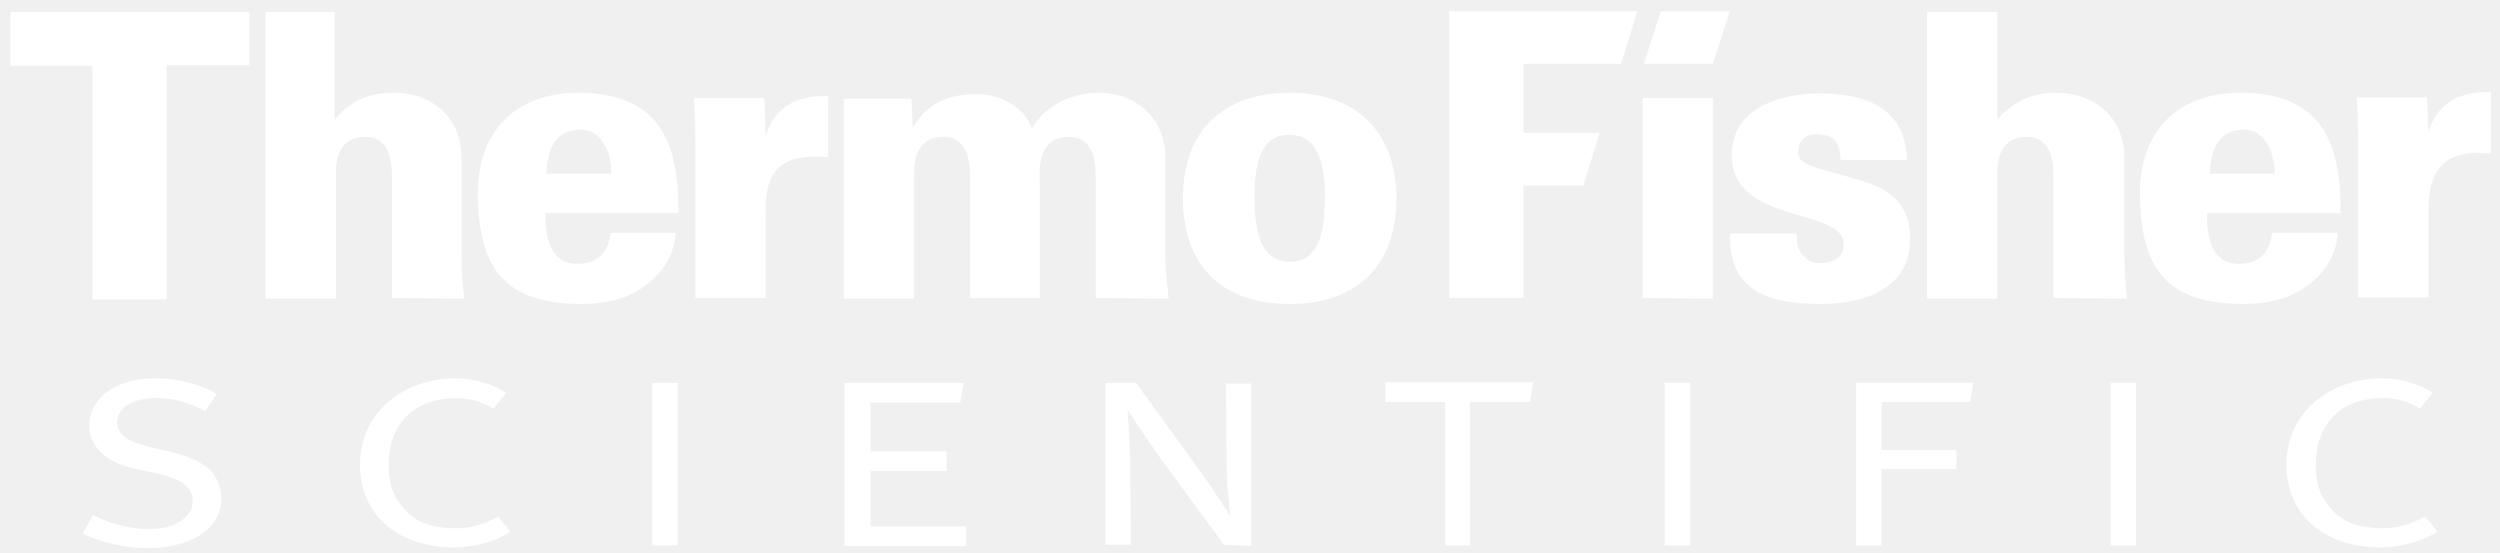
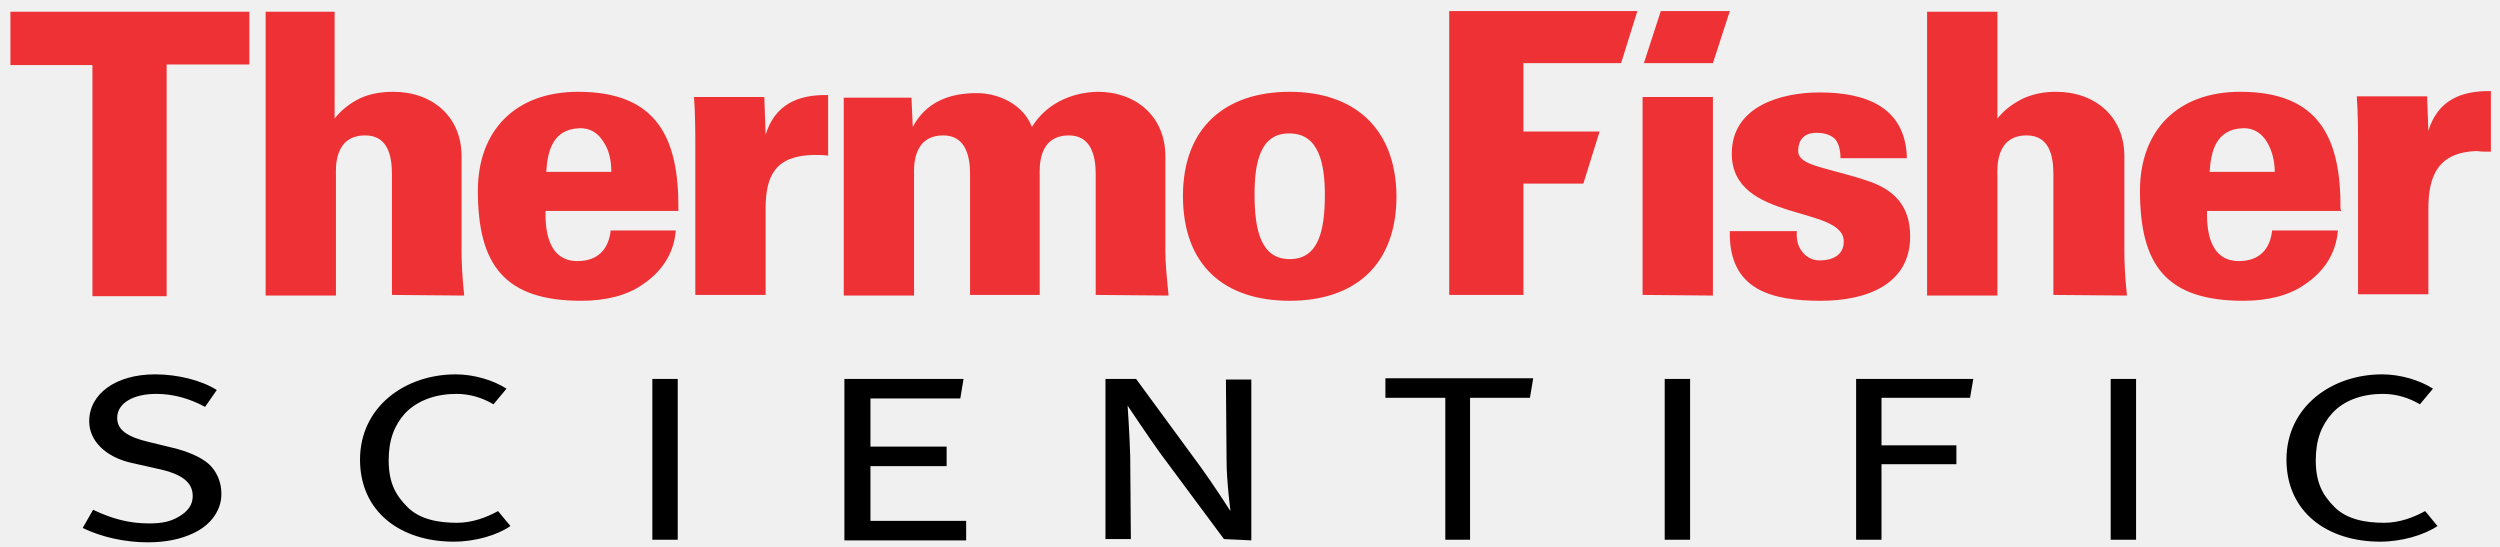
- <svg xmlns="http://www.w3.org/2000/svg" width="190" height="42" viewBox="0 0 190 42" fill="none">
-   <g clip-path="url(#clip0_2416_5723)">
-     <path fill-rule="evenodd" clip-rule="evenodd" d="M18.95 4.95V0.9H0.792V5H7.026V22.75H12.666V4.95H18.95ZM88.815 22.7C88.666 21.25 88.567 20.15 88.567 19.35V12C88.567 8.95 86.341 7.05 83.422 7.05C81.294 7.1 79.463 8.05 78.424 9.75C77.781 8.05 75.95 7.15 74.219 7.15C72.141 7.15 70.359 7.85 69.37 9.75L69.271 7.5H64.125V22.7H69.469V13.5C69.469 13 69.271 10.4 71.695 10.4C73.328 10.4 73.724 11.9 73.724 13.35V22.65H79.018V13.5C79.018 13 78.82 10.4 81.245 10.4C82.877 10.4 83.273 11.9 83.273 13.35V22.65L88.815 22.7ZM62.937 11.95V7.3C60.612 7.25 58.88 8.05 58.187 10.35L58.088 7.45H52.745C52.844 8.7 52.844 10.35 52.844 11.35V22.65H58.187V16C58.187 13.5 58.929 11.95 61.849 11.9C62.195 11.9 62.541 11.9 62.937 11.95ZM98.018 7.05C93.12 7.05 89.903 9.8 89.903 15.05C89.903 20.45 93.12 23.1 98.018 23.1C102.917 23.1 106.133 20.4 106.133 15.05C106.083 9.8 102.867 7.05 98.018 7.05ZM98.018 10.25C100.245 10.25 100.69 12.6 100.69 14.95C100.69 17.75 100.195 19.9 98.018 19.9C95.841 19.9 95.346 17.7 95.346 14.95C95.346 12.55 95.742 10.2 98.018 10.25ZM35.279 22.7C35.13 21.25 35.081 20.2 35.081 19.35V12C35.081 8.95 32.854 7.05 29.885 7.05C28.995 7.05 28.104 7.2 27.362 7.55C26.669 7.9 26.026 8.35 25.432 9.1V0.9H20.187V22.7H25.531V13.5C25.531 13 25.333 10.4 27.758 10.4C29.44 10.4 29.786 11.9 29.786 13.35V22.65L35.279 22.7ZM51.557 16.1C51.607 10.65 49.974 7.05 43.937 7.05C39.187 7.05 36.318 10 36.318 14.65C36.318 20.35 38.346 23.1 44.185 23.1C46.016 23.1 47.648 22.7 48.836 21.85C50.172 20.95 51.211 19.6 51.359 17.7H46.411C46.263 19.1 45.471 20.05 43.888 20.05C41.859 20.05 41.414 18.1 41.463 16.2H51.557V16.1ZM46.461 13.2H41.513C41.612 11.6 42.008 9.95 43.987 9.85C44.877 9.8 45.471 10.25 45.867 10.9C46.312 11.55 46.461 12.4 46.461 13.2Z" fill="white" />
-     <path fill-rule="evenodd" clip-rule="evenodd" d="M189.307 11.65V7C186.982 6.95 185.25 7.75 184.557 10.05L184.458 7.4H179.115C179.214 8.65 179.214 10.3 179.214 11.3V22.6H184.557V16C184.557 13.5 185.299 11.7 188.219 11.6C188.565 11.65 188.911 11.65 189.307 11.65ZM161.648 22.7C161.5 21.25 161.451 20.2 161.451 19.35V12C161.451 8.95 159.224 7.05 156.255 7.05C155.365 7.05 154.573 7.2 153.781 7.55C153.089 7.9 152.396 8.35 151.802 9.1V0.9H146.458V22.7H151.802V13.5C151.802 13 151.604 10.4 154.029 10.4C155.711 10.4 156.057 11.9 156.057 13.35V22.65L161.648 22.7ZM145.172 18.15C145.172 15.8 143.935 14.65 142.253 14C139.036 12.85 136.661 12.8 136.661 11.6C136.661 10.7 137.156 10.2 138.047 10.2C138.74 10.2 139.185 10.4 139.482 10.7C139.729 11 139.878 11.5 139.878 12.15H144.924C144.826 8.15 141.708 7.1 138.294 7.1C135.375 7.1 131.615 8.15 131.615 11.8C131.615 17.1 140.125 15.75 140.125 18.55C140.125 19.55 139.333 20 138.294 20C137.701 20 137.206 19.7 136.909 19.25C136.612 18.85 136.513 18.3 136.562 17.75H131.466C131.367 22.3 134.682 23.1 138.393 23.1C141.857 23.1 145.172 21.85 145.172 18.15ZM177.878 16.1C177.927 10.65 176.294 7.05 170.258 7.05C165.508 7.05 162.638 10 162.638 14.65C162.638 20.35 164.617 23.1 170.505 23.1C172.336 23.1 173.969 22.7 175.156 21.85C176.492 20.95 177.531 19.6 177.68 17.7H172.682C172.534 19.1 171.742 20.05 170.159 20.05C168.13 20.05 167.685 18.1 167.734 16.2H177.927V16.1H177.878ZM172.88 13.2H167.932C168.031 11.6 168.427 9.95 170.406 9.85C171.297 9.8 171.891 10.25 172.286 10.9C172.682 11.55 172.88 12.4 172.88 13.2ZM130.18 22.7V7.45H124.836V22.65L130.18 22.7ZM123.203 4.85L124.44 0.85H110.141V22.65H115.781V14.1H120.333L121.57 10.1H115.781V4.85H123.203ZM130.18 4.85L131.466 0.85H126.221L124.935 4.85H130.18Z" fill="white" />
-     <path fill-rule="evenodd" clip-rule="evenodd" d="M49.578 41.4V29.1H51.508V41.45H49.578V41.4ZM180.896 41.6C176.838 41.6 173.771 39.3 173.771 35.3C173.771 31.25 177.185 28.75 181.044 28.75C182.43 28.75 183.914 29.2 184.903 29.85L183.914 31.05C183.073 30.55 182.133 30.25 181.094 30.25C179.609 30.25 178.174 30.7 177.234 31.75C176.443 32.65 175.997 33.75 175.997 35.35C175.997 37.1 176.541 38.05 177.432 38.95C178.372 39.9 179.807 40.15 181.193 40.15C182.331 40.15 183.419 39.75 184.31 39.25L185.25 40.4C184.211 41.1 182.528 41.6 180.896 41.6ZM160.411 41.4V29.1H162.341V41.45H160.411V41.4ZM116.276 30.55H111.724V41.45H109.844V30.55H105.291V29.05H116.523L116.276 30.55ZM14.695 40.95C13.755 41.4 12.617 41.65 11.232 41.65C9.5 41.65 7.719 41.25 6.284 40.55L7.075 39.15C8.51 39.85 9.846 40.2 11.331 40.2C12.32 40.2 12.963 40.05 13.557 39.7C14.25 39.3 14.646 38.8 14.646 38.1C14.646 37.05 13.854 36.4 11.974 36L9.995 35.55C8.015 35.1 6.778 33.85 6.778 32.35C6.778 30.25 8.807 28.75 11.776 28.75C13.508 28.75 15.289 29.2 16.476 29.95L15.586 31.25C14.398 30.6 13.161 30.25 11.875 30.25C10.143 30.25 8.906 30.95 8.906 32.1C8.906 33 9.648 33.55 11.331 33.95L13.161 34.4C14.2 34.65 15.289 35.1 15.883 35.65C16.476 36.2 16.823 37.05 16.823 37.85C16.872 39.1 16.081 40.3 14.695 40.95ZM93.021 41.4L88.172 34.8C87.281 33.55 85.698 31.15 85.698 31.15C85.698 31.15 85.846 33.25 85.896 35.05L85.945 41.4H84.016V29.1H86.341L91.239 35.85C92.18 37.15 93.516 39.25 93.516 39.25C93.516 39.25 93.219 36.95 93.219 35.35L93.169 29.15H95.099V41.5L93.021 41.4ZM126.518 41.4V29.1H128.448V41.45H126.518V41.4ZM149.724 30.55H142.995V34.2H148.685V35.65H142.995V41.45H141.065V29.1H149.971L149.724 30.55ZM64.174 41.4V29.1H73.229L72.982 30.6H66.153V34.3H71.942V35.8H66.153V40H73.427V41.5H64.174V41.4ZM34.487 41.6C30.43 41.6 27.362 39.3 27.362 35.3C27.362 31.25 30.776 28.75 34.635 28.75C36.021 28.75 37.505 29.2 38.495 29.85L37.505 31.05C36.664 30.55 35.724 30.25 34.685 30.25C33.2 30.25 31.765 30.7 30.776 31.75C29.984 32.65 29.539 33.75 29.539 35.35C29.539 37.1 30.083 38.05 30.974 38.95C31.914 39.9 33.349 40.15 34.734 40.15C35.872 40.15 36.961 39.75 37.851 39.25L38.791 40.4C37.802 41.1 36.12 41.6 34.487 41.6Z" fill="white" />
-   </g>
-   <defs>
-     <clipPath id="clip0_2416_5723">
-       <rect width="190" height="42" fill="white" />
-     </clipPath>
-   </defs>
+ <svg xmlns="http://www.w3.org/2000/svg" width="128" height="28" viewBox="0 0 128 28" fill="none">
+   <path fill-rule="evenodd" clip-rule="evenodd" d="M12.767 3.3V0.6H0.533V3.333H4.733V15.167H8.533V3.3H12.767ZM59.833 15.133C59.733 14.167 59.667 13.433 59.667 12.9V8C59.667 5.967 58.167 4.7 56.2 4.7C54.767 4.733 53.533 5.367 52.833 6.5C52.4 5.367 51.167 4.767 50 4.767C48.6 4.767 47.4 5.233 46.733 6.5L46.667 5H43.2V15.133H46.8V9C46.8 8.667 46.667 6.933 48.3 6.933C49.4 6.933 49.667 7.933 49.667 8.9V15.1H53.233V9C53.233 8.667 53.1 6.933 54.733 6.933C55.833 6.933 56.1 7.933 56.1 8.9V15.1L59.833 15.133ZM42.4 7.967V4.867C40.833 4.833 39.667 5.367 39.2 6.9L39.133 4.967H35.533C35.6 5.8 35.6 6.9 35.6 7.567V15.1H39.2V10.667C39.2 9 39.7 7.967 41.667 7.933C41.9 7.933 42.133 7.933 42.4 7.967ZM66.033 4.7C62.733 4.7 60.567 6.533 60.567 10.033C60.567 13.633 62.733 15.4 66.033 15.4C69.333 15.4 71.5 13.6 71.5 10.033C71.467 6.533 69.3 4.7 66.033 4.7ZM66.033 6.833C67.533 6.833 67.833 8.4 67.833 9.967C67.833 11.833 67.5 13.267 66.033 13.267C64.567 13.267 64.233 11.8 64.233 9.967C64.233 8.367 64.5 6.8 66.033 6.833ZM23.767 15.133C23.667 14.167 23.633 13.467 23.633 12.9V8C23.633 5.967 22.133 4.7 20.133 4.7C19.533 4.7 18.933 4.8 18.433 5.033C17.967 5.267 17.533 5.567 17.133 6.067V0.6H13.6V15.133H17.2V9C17.2 8.667 17.067 6.933 18.7 6.933C19.833 6.933 20.067 7.933 20.067 8.9V15.1L23.767 15.133ZM34.733 10.733C34.767 7.1 33.667 4.7 29.6 4.7C26.4 4.7 24.467 6.667 24.467 9.767C24.467 13.567 25.833 15.4 29.767 15.4C31 15.4 32.1 15.133 32.9 14.567C33.8 13.967 34.5 13.067 34.6 11.8H31.267C31.167 12.733 30.633 13.367 29.567 13.367C28.2 13.367 27.9 12.067 27.933 10.8H34.733V10.733ZM31.3 8.8H27.967C28.033 7.733 28.3 6.633 29.633 6.567C30.233 6.533 30.633 6.833 30.9 7.267C31.2 7.7 31.3 8.267 31.3 8.8Z" fill="#EE3134" />
+   <path fill-rule="evenodd" clip-rule="evenodd" d="M127.533 7.767V4.667C125.967 4.633 124.8 5.167 124.333 6.7L124.267 4.933H120.667C120.733 5.767 120.733 6.867 120.733 7.533V15.067H124.333V10.667C124.333 9 124.833 7.8 126.8 7.733C127.033 7.767 127.267 7.767 127.533 7.767ZM108.9 15.133C108.8 14.167 108.767 13.467 108.767 12.9V8C108.767 5.967 107.267 4.7 105.267 4.7C104.667 4.7 104.133 4.8 103.6 5.033C103.133 5.267 102.667 5.567 102.267 6.067V0.6H98.667V15.133H102.267V9C102.267 8.667 102.133 6.933 103.767 6.933C104.9 6.933 105.133 7.933 105.133 8.9V15.1L108.9 15.133ZM97.8 12.1C97.8 10.533 96.967 9.767 95.833 9.333C93.667 8.567 92.067 8.533 92.067 7.733C92.067 7.133 92.4 6.8 93 6.8C93.467 6.8 93.767 6.933 93.967 7.133C94.133 7.333 94.233 7.667 94.233 8.1H97.633C97.567 5.433 95.467 4.733 93.167 4.733C91.2 4.733 88.667 5.433 88.667 7.867C88.667 11.4 94.4 10.5 94.4 12.367C94.4 13.033 93.867 13.333 93.167 13.333C92.767 13.333 92.433 13.133 92.233 12.833C92.033 12.567 91.967 12.2 92 11.833H88.567C88.5 14.867 90.733 15.4 93.233 15.4C95.567 15.4 97.8 14.567 97.8 12.1ZM119.833 10.733C119.867 7.1 118.767 4.7 114.7 4.7C111.5 4.7 109.567 6.667 109.567 9.767C109.567 13.567 110.9 15.4 114.867 15.4C116.1 15.4 117.2 15.133 118 14.567C118.9 13.967 119.6 13.067 119.7 11.8H116.333C116.233 12.733 115.7 13.367 114.633 13.367C113.267 13.367 112.967 12.067 113 10.8H119.867V10.733H119.833ZM116.467 8.8H113.133C113.2 7.733 113.467 6.633 114.8 6.567C115.4 6.533 115.8 6.833 116.067 7.267C116.333 7.7 116.467 8.267 116.467 8.8ZM87.7 15.133V4.967H84.1V15.1L87.7 15.133ZM83 3.233L83.833 0.567H74.2V15.1H78V9.4H81.067L81.9 6.733H78V3.233H83ZM87.7 3.233L88.567 0.567H85.033L84.167 3.233H87.7Z" fill="#EE3134" />
+   <path fill-rule="evenodd" clip-rule="evenodd" d="M33.4 27.6V19.4H34.7V27.633H33.4V27.6ZM121.867 27.733C119.133 27.733 117.067 26.2 117.067 23.533C117.067 20.833 119.367 19.167 121.967 19.167C122.9 19.167 123.9 19.467 124.567 19.9L123.9 20.7C123.333 20.367 122.7 20.167 122 20.167C121 20.167 120.033 20.467 119.4 21.167C118.867 21.767 118.567 22.5 118.567 23.567C118.567 24.733 118.933 25.367 119.533 25.967C120.167 26.6 121.133 26.767 122.067 26.767C122.833 26.767 123.567 26.5 124.167 26.167L124.8 26.933C124.1 27.4 122.967 27.733 121.867 27.733ZM108.067 27.6V19.4H109.367V27.633H108.067V27.6ZM78.333 20.367H75.267V27.633H74V20.367H70.933V19.367H78.5L78.333 20.367ZM9.9 27.3C9.267 27.6 8.5 27.767 7.567 27.767C6.4 27.767 5.2 27.5 4.233 27.033L4.767 26.1C5.733 26.567 6.633 26.8 7.633 26.8C8.3 26.8 8.733 26.7 9.133 26.467C9.6 26.2 9.867 25.867 9.867 25.4C9.867 24.7 9.333 24.267 8.067 24L6.733 23.7C5.4 23.4 4.567 22.567 4.567 21.567C4.567 20.167 5.933 19.167 7.933 19.167C9.1 19.167 10.3 19.467 11.1 19.967L10.5 20.833C9.7 20.4 8.867 20.167 8 20.167C6.833 20.167 6 20.633 6 21.4C6 22 6.5 22.367 7.633 22.633L8.867 22.933C9.567 23.1 10.3 23.4 10.7 23.767C11.1 24.133 11.333 24.7 11.333 25.233C11.367 26.067 10.833 26.867 9.9 27.3ZM62.667 27.6L59.4 23.2C58.8 22.367 57.733 20.767 57.733 20.767C57.733 20.767 57.833 22.167 57.867 23.367L57.9 27.6H56.6V19.4H58.167L61.467 23.9C62.1 24.767 63 26.167 63 26.167C63 26.167 62.8 24.633 62.8 23.567L62.767 19.433H64.067V27.667L62.667 27.6ZM85.233 27.6V19.4H86.533V27.633H85.233V27.6ZM100.867 20.367H96.333V22.8H100.167V23.767H96.333V27.633H95.033V19.4H101.033L100.867 20.367ZM43.233 27.6V19.4H49.333L49.167 20.4H44.567V22.867H48.467V23.867H44.567V26.667H49.467V27.667H43.233V27.6ZM23.233 27.733C20.5 27.733 18.433 26.2 18.433 23.533C18.433 20.833 20.733 19.167 23.333 19.167C24.267 19.167 25.267 19.467 25.933 19.9L25.267 20.7C24.7 20.367 24.067 20.167 23.367 20.167C22.367 20.167 21.4 20.467 20.733 21.167C20.2 21.767 19.9 22.5 19.9 23.567C19.9 24.733 20.267 25.367 20.867 25.967C21.5 26.6 22.467 26.767 23.4 26.767C24.167 26.767 24.9 26.5 25.5 26.167L26.133 26.933C25.467 27.4 24.333 27.733 23.233 27.733Z" fill="black" />
</svg>
